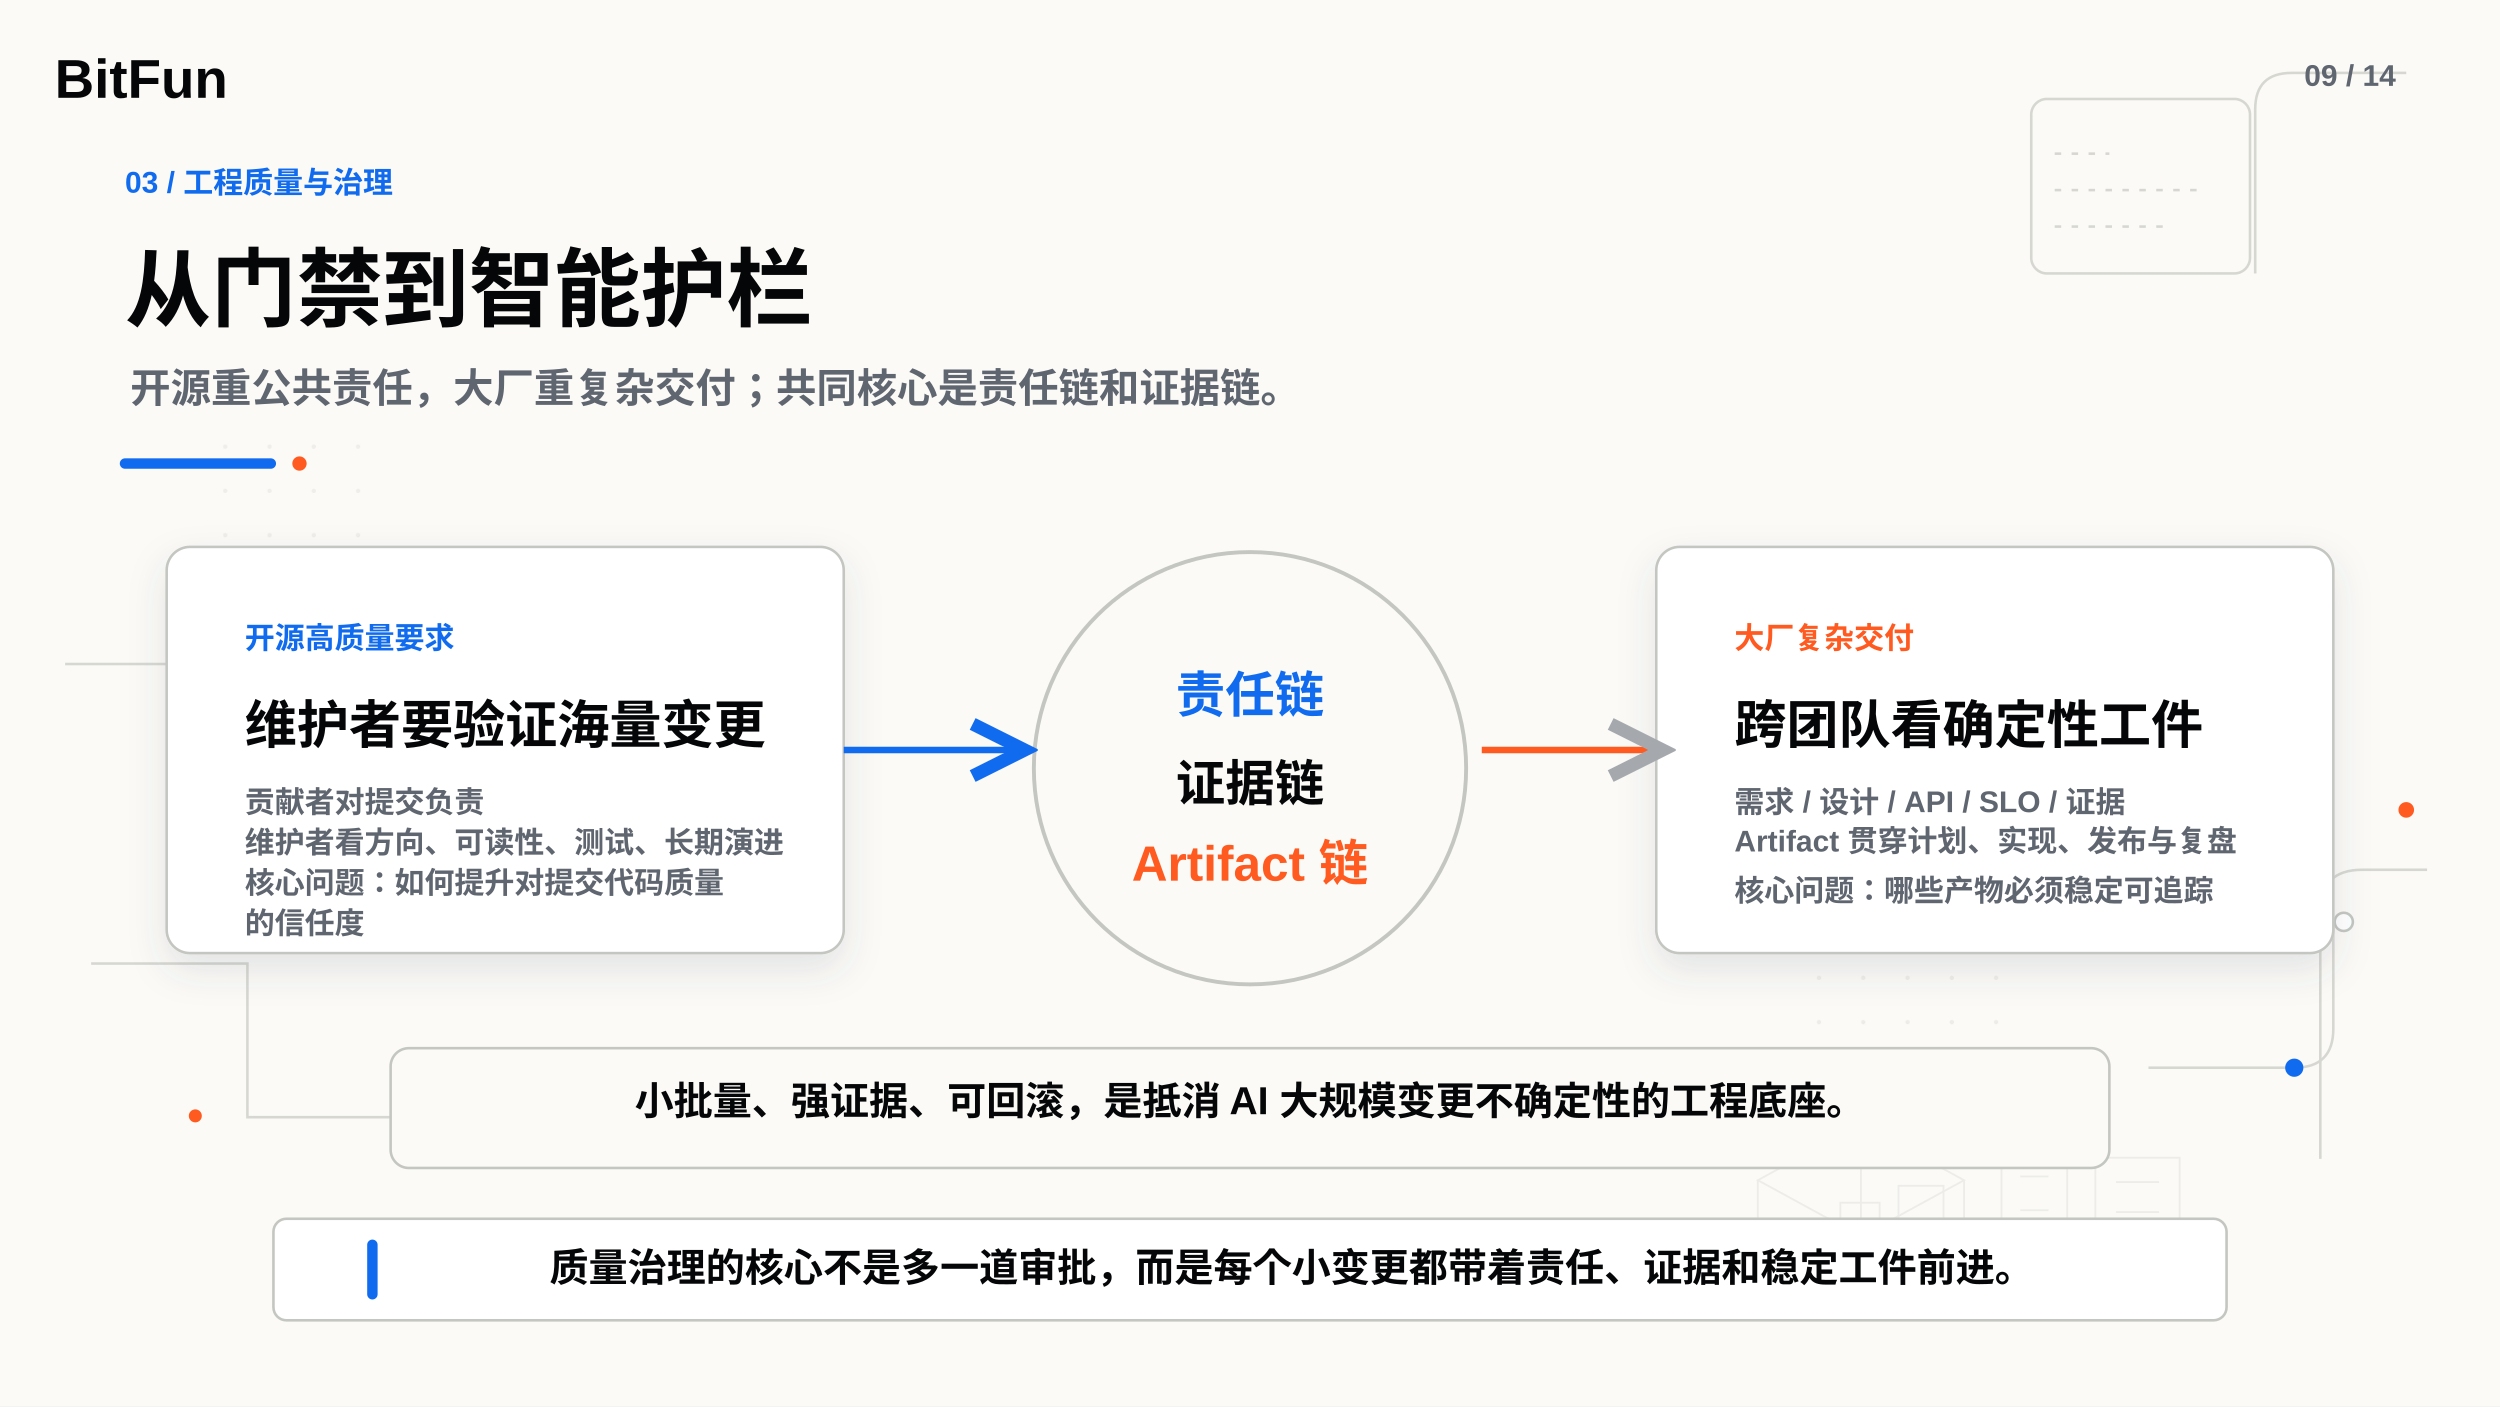
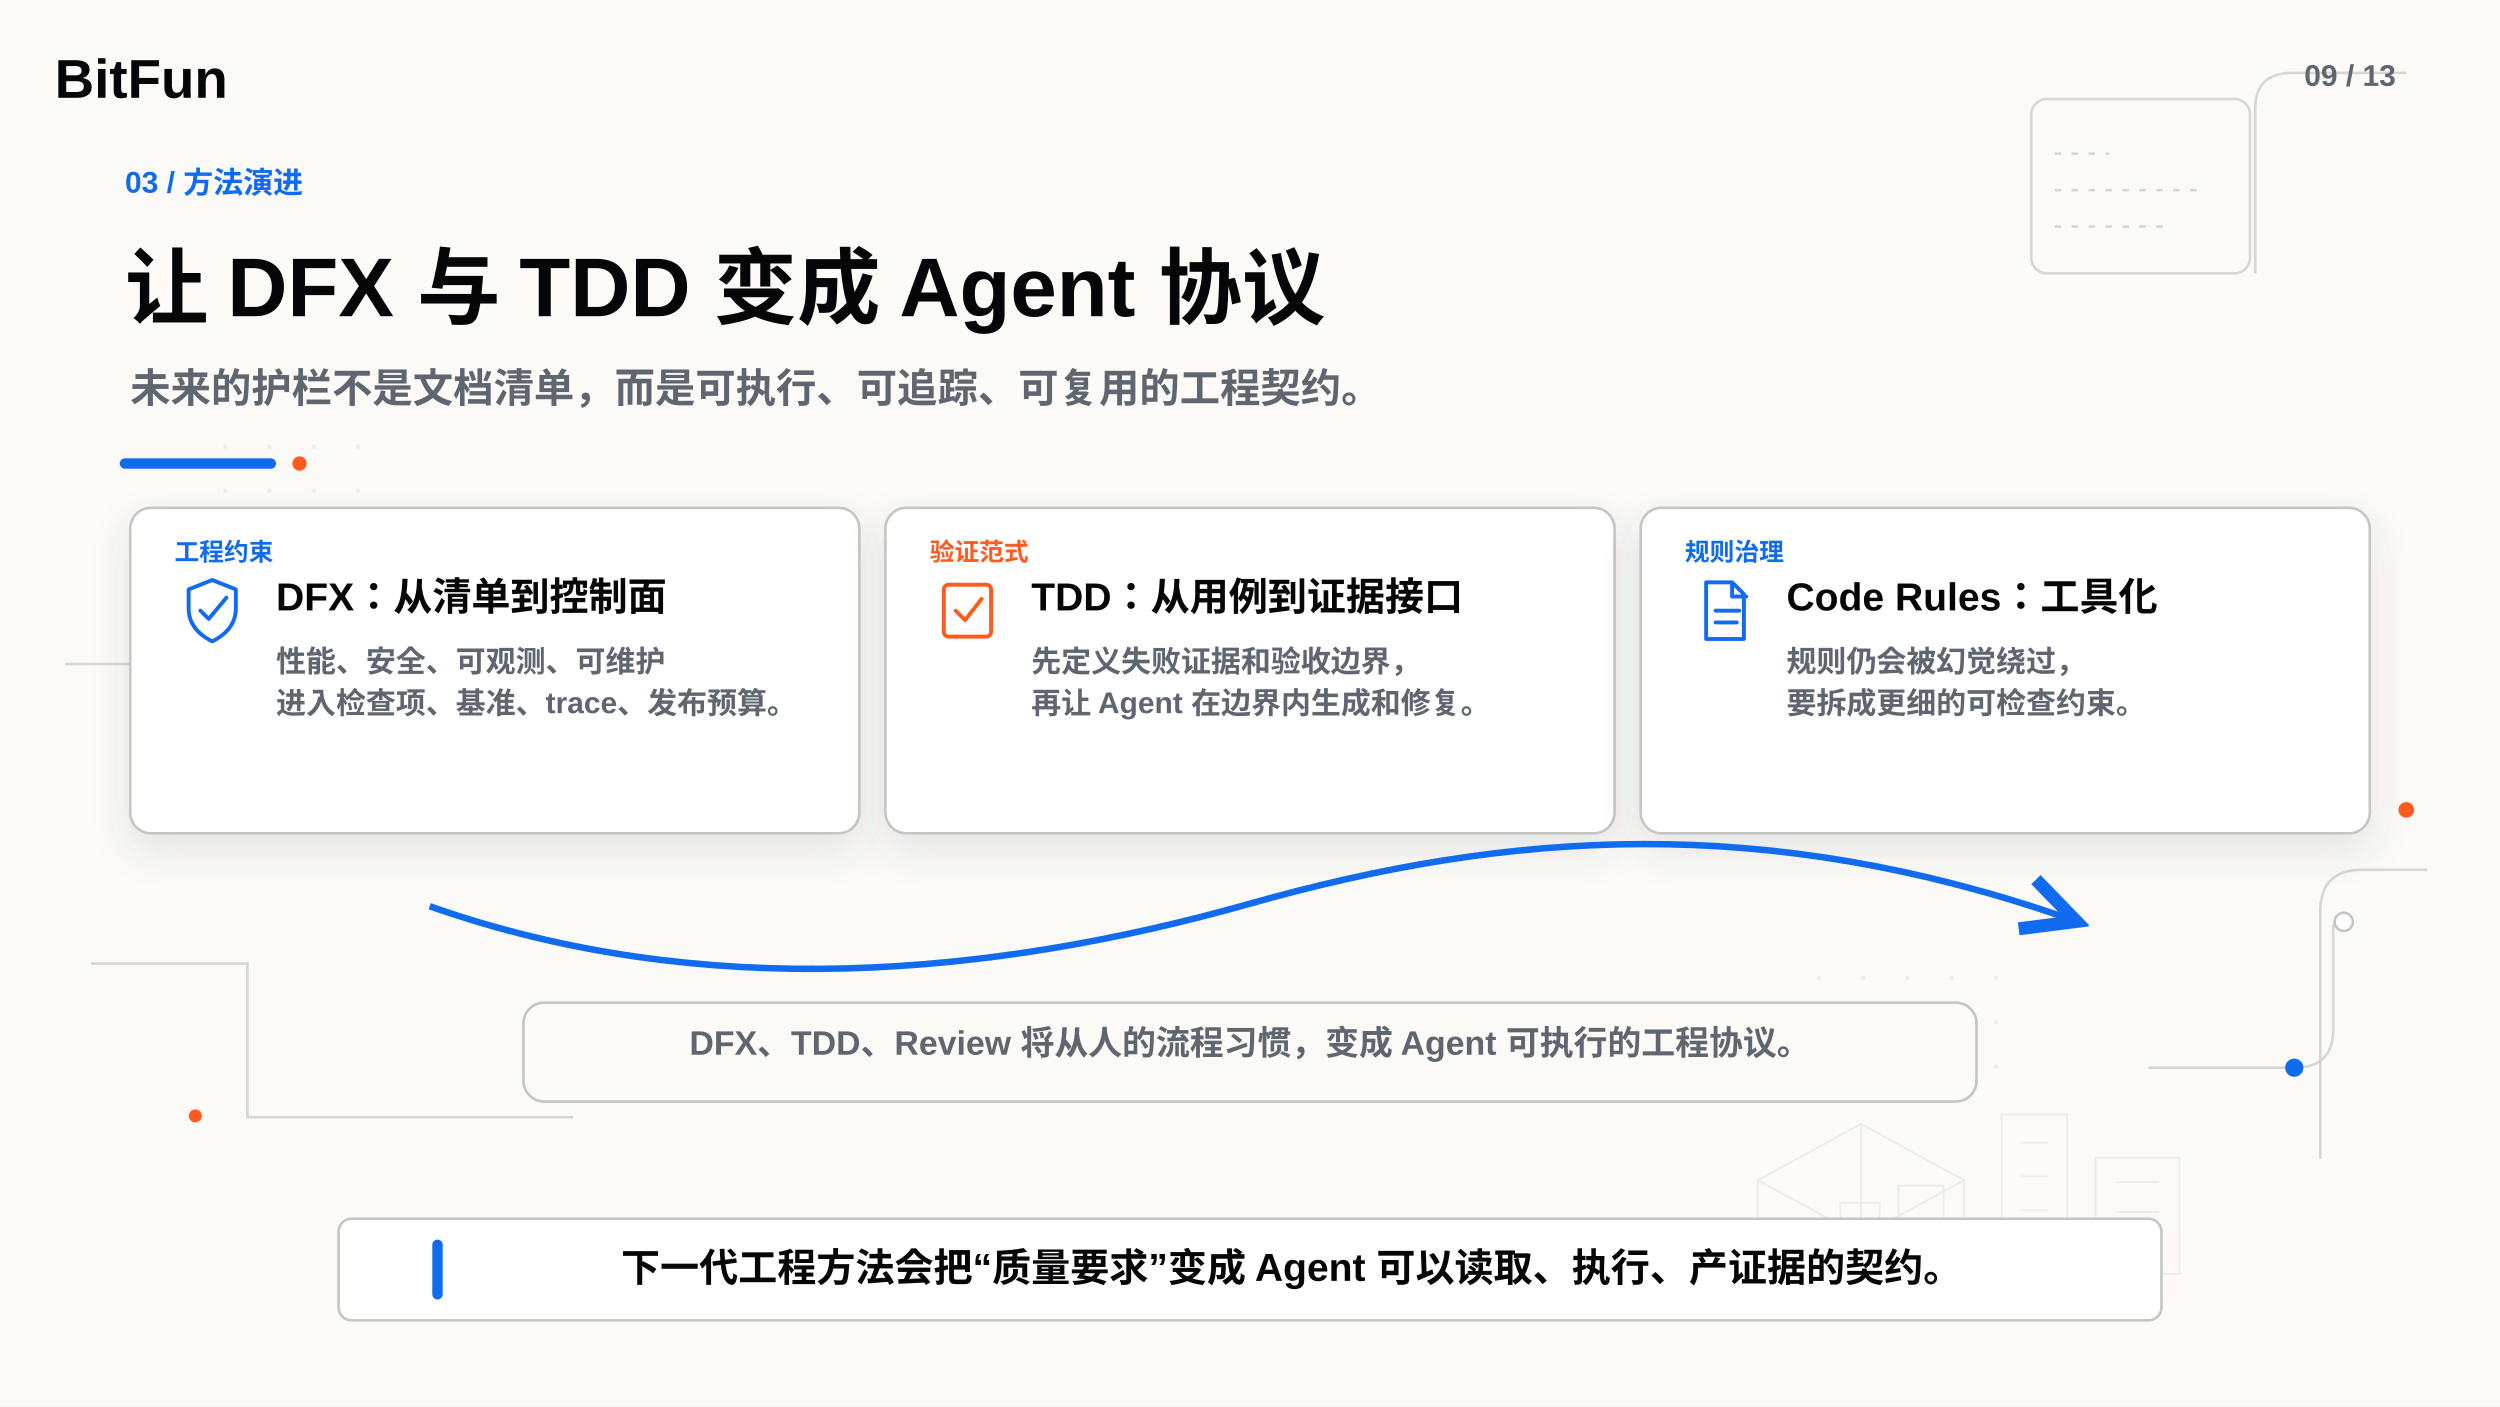
<svg xmlns="http://www.w3.org/2000/svg" width="1920" height="1080" viewBox="0 0 1920 1080">
  <defs>
    <pattern id="lightDots" width="34" height="34" patternUnits="userSpaceOnUse">
      <circle cx="3" cy="3" r="1.7" fill="#C4C6C1" opacity="0.55" />
    </pattern>
    <filter id="paperShadow" x="-18%" y="-18%" width="136%" height="150%">
      <feDropShadow dx="0" dy="12" stdDeviation="14" flood-color="#4B5563" flood-opacity="0.13" />
    </filter>
    <marker id="arrowBlue" markerWidth="12" markerHeight="12" refX="9" refY="6" orient="auto" markerUnits="strokeWidth">
      <path d="M2 2 L10 6 L2 10" fill="none" stroke="#106BEF" stroke-width="2" />
    </marker>
    <marker id="arrowGray" markerWidth="12" markerHeight="12" refX="9" refY="6" orient="auto" markerUnits="strokeWidth">
      <path d="M2 2 L10 6 L2 10" fill="none" stroke="#A5A9AE" stroke-width="2" />
    </marker>
  </defs>
  <rect width="1920" height="1080" fill="#FBFAF7" />
  <rect x="1560" y="76" width="168" height="134" rx="12" fill="none" stroke="#D7D7D2" stroke-width="2" />
  <path d="M1578 118 h42 m-42 28 h112 m-112 28 h88" stroke="#D7D7D2" stroke-width="2" stroke-dasharray="5 8" fill="none" />
  <path d="M1848 56 h-88 q-28 0 -28 28 v126" stroke="#D7D7D2" stroke-width="2" fill="none" />
  <path d="M1782 890 v-190 q0 -32 32 -32 h50" stroke="#D7D7D2" stroke-width="2" fill="none" />
  <path d="M1650 820 h112 q30 0 30 -30 v-80" stroke="#D7D7D2" stroke-width="2" fill="none" />
  <circle cx="1800" cy="708" r="7" fill="#FFFFFF" stroke="#C4C6C1" stroke-width="2" />
  <circle cx="1762" cy="820" r="7" fill="#106BEF" />
  <circle cx="1848" cy="622" r="6" fill="#FF5A1F" />
  <rect x="1378" y="720" width="180" height="120" fill="url(#lightDots)" opacity="0.48" />
  <rect x="152" y="318" width="128" height="96" fill="url(#lightDots)" opacity="0.42" />
  <path d="M70 740 h120 v118 h250" stroke="#D7D7D2" stroke-width="2" fill="none" />
  <path d="M50 510 h116 q26 0 26 26 v52" stroke="#D7D7D2" stroke-width="2" fill="none" />
  <circle cx="150" cy="857" r="5" fill="#FF5A1F" />
  <g opacity="0.26" transform="translate(1350 820) scale(0.72)">
    <path d="M0 120 L110 60 L220 120 L110 180 Z" fill="none" stroke="#C4C6C1" stroke-width="2" />
    <path d="M110 60 V180 M0 120 V220 M220 120 V220 M0 220 H320" stroke="#C4C6C1" stroke-width="2" fill="none" />
    <path d="M260 50 h70 v170 h-70 Z M280 80 h30 M280 116 h30 M280 152 h30" stroke="#C4C6C1" stroke-width="2" fill="none" />
    <path d="M360 96 h90 v124 h-90 Z M382 122 h46 M382 154 h46 M382 186 h46" stroke="#C4C6C1" stroke-width="2" fill="none" />
    <path d="M88 144 h42 v76 h-42 Z M150 126 h48 v94 h-48 Z" stroke="#C4C6C1" stroke-width="2" fill="none" />
  </g>
  <style>
      text { font-family: "Microsoft YaHei", "Noto Sans SC", "PingFang SC", "Segoe UI", Arial, sans-serif; dominant-baseline: hanging; }
      .brand5 { font-size: 42px; font-weight: 900; fill: #050608; }
      .num5 { font-family: "Arial", "Microsoft YaHei", sans-serif; font-weight: 900; fill: #050608; }
      .h15 { font-size: 68px; font-weight: 900; fill: #050608; letter-spacing: 0; }
      .h25 { font-size: 58px; font-weight: 900; fill: #050608; letter-spacing: 0; }
      .sub5 { font-size: 31px; font-weight: 560; fill: #5F6670; }
      .body5 { font-size: 30px; font-weight: 700; fill: #050608; }
      .muted5 { font-size: 24px; font-weight: 560; fill: #5F6670; }
      .label5 { font-size: 29px; font-weight: 900; fill: #050608; }
      .small5 { font-size: 23px; font-weight: 760; fill: #5F6670; }
      .micro5 { font-size: 19px; font-weight: 760; fill: #5F6670; }
    </style>
  <text x="42" y="46" class="brand5">BitFun</text>
-   <text x="1840" y="50" class="small5" text-anchor="end">09 / 14</text>
-   <text x="96" y="132" class="small5" style="fill:#106BEF;font-weight:900">03 / 工程质量与治理</text>
-   <text x="96" y="188" class="h15" style="font-size:66px">从门禁到智能护栏</text>
-   <text x="100" y="282" class="sub5">开源重公共责任，大厂重复杂交付；共同核心是责任链和证据链。</text>
+   <text x="1840" y="50" class="small5" text-anchor="end">09 / 13</text>
+   <text x="96" y="132" class="small5" style="fill:#106BEF;font-weight:900">03 / 方法演进</text>
+   <text x="96" y="188" class="h15" style="font-size:64px">让 DFX 与 TDD 变成 Agent 协议</text>
+   <text x="100" y="282" class="sub5">未来的护栏不是文档清单，而是可执行、可追踪、可复用的工程契约。</text>
  <path d="M96 356 h112" stroke="#106BEF" stroke-width="8" stroke-linecap="round" />
  <circle cx="230" cy="356" r="5.5" fill="#FF5A1F" />
-   <rect x="128" y="420" width="520" height="312" rx="18" fill="#FFFFFF" stroke="#C4C6C1" stroke-width="2" filter="url(#paperShadow)" />
-   <text x="188" y="478" class="small5" style="fill:#106BEF;font-weight:900">开源高质量要求</text>
-   <text x="188" y="536" class="num5" style="font-size:40px">维护者要验证海量变更</text>
-   <text x="188" y="604" class="small5" style="font-size:23px;fill:#5F6670;font-weight:650">贡献者对提交负责</text>
-   <text x="188" y="635" class="small5" style="font-size:23px;fill:#5F6670;font-weight:650">维护者看方向、可读性、测试、长期演进</text>
-   <text x="188" y="666" class="small5" style="font-size:23px;fill:#5F6670;font-weight:650">核心问题：如何提升对提交代码质量</text>
-   <text x="188" y="697" class="small5" style="font-size:23px;fill:#5F6670;font-weight:650">的信任度</text>
-   <rect x="1272" y="420" width="520" height="312" rx="18" fill="#FFFFFF" stroke="#C4C6C1" stroke-width="2" filter="url(#paperShadow)" />
-   <text x="1332" y="478" class="small5" style="fill:#FF5A1F;font-weight:900">大厂复杂交付</text>
-   <text x="1332" y="536" class="num5" style="font-size:40px">跨团队看确定性工件</text>
-   <text x="1332" y="604" class="small5" style="font-size:23px;fill:#5F6670;font-weight:650">需求 / 设计 / API / SLO / 证据</text>
-   <text x="1332" y="638" class="small5" style="font-size:23px;fill:#5F6670;font-weight:650">Artifact 贯穿计划、实现、发布与复盘</text>
-   <text x="1332" y="672" class="small5" style="font-size:23px;fill:#5F6670;font-weight:650">核心问题：哪些产物必须稳定可追踪</text>
-   <circle cx="960" cy="590" r="166" fill="#FBFAF7" stroke="#C4C6C1" stroke-width="3" />
-   <text x="960" y="514" class="num5" text-anchor="middle" style="font-size:38px;fill:#106BEF">责任链</text>
-   <text x="960" y="582" class="num5" text-anchor="middle" style="font-size:38px;fill:#050608">证据链</text>
-   <text x="960" y="650" class="num5" text-anchor="middle" style="font-size:38px;fill:#FF5A1F">Artifact 链</text>
-   <path d="M648 576 H782" stroke="#106BEF" stroke-width="5" fill="none" marker-end="url(#arrowBlue)" />
-   <path d="M1138 576 H1272" stroke="#FF5A1F" stroke-width="5" fill="none" marker-end="url(#arrowGray)" />
-   <rect x="300" y="805" width="1320" height="92" rx="14" fill="#FBFAF7" stroke="#C4C6C1" stroke-width="2" />
-   <text x="960" y="830" class="body5" text-anchor="middle" style="font-size:30px">小批量、强证据、可回滚，是抵消 AI 大规模变更不确定性的工程底座。</text>
-   <rect x="210" y="936" width="1500" height="78" rx="10" fill="#FFFFFF" stroke="#C4C6C1" stroke-width="2" />
-   <path d="M286 956 v38" stroke="#106BEF" stroke-width="8" stroke-linecap="round" />
-   <text x="992" y="958" class="body5" text-anchor="middle" style="font-size:30px">质量治理的核心不是多一道审批，而是每个小变更都带着责任、证据和稳定工件前进。</text>
+   <rect x="100" y="390" width="560" height="250" rx="16" fill="#FFFFFF" stroke="#C4C6C1" stroke-width="2" filter="url(#paperShadow)" />
+   <text x="134" y="414" class="micro5" style="fill:#106BEF;font-size:19px;font-weight:900">工程约束</text>
+   <g transform="translate(134 440) scale(0.90625)">
+     <path d="M32 6 L52 14 V30 q0 18 -20 28 Q12 48 12 30 V14 Z M22 32 l7 7 l15 -18" stroke="#106BEF" stroke-width="3.31" stroke-linecap="round" stroke-linejoin="round" fill="none" />
+   </g>
+   <text x="212" y="448" class="label5" style="font-size:30px">DFX：从清单到控制面</text>
+   <text x="212" y="496" class="small5" style="font-size:23px;fill:#5F6670;font-weight:640">性能、安全、可观测、可维护</text>
+   <text x="212" y="528" class="small5" style="font-size:23px;fill:#5F6670;font-weight:640">进入检查项、基准、trace、发布预算。</text>
+   <rect x="680" y="390" width="560" height="250" rx="16" fill="#FFFFFF" stroke="#C4C6C1" stroke-width="2" filter="url(#paperShadow)" />
+   <text x="714" y="414" class="micro5" style="fill:#FF5A1F;font-size:19px;font-weight:900">验证范式</text>
+   <g transform="translate(714 440) scale(0.90625)">
+     <rect x="12" y="10" width="40" height="44" rx="4" stroke="#FF5A1F" stroke-width="3.31" stroke-linecap="round" stroke-linejoin="round" fill="none" />
+     <path d="M22 32 l8 8 l14 -18" stroke="#FF5A1F" stroke-width="3.31" stroke-linecap="round" stroke-linejoin="round" fill="none" />
+   </g>
+   <text x="792" y="448" class="label5" style="font-size:30px">TDD：从用例到证据接口</text>
+   <text x="792" y="496" class="small5" style="font-size:23px;fill:#5F6670;font-weight:640">先定义失败证据和验收边界，</text>
+   <text x="792" y="528" class="small5" style="font-size:23px;fill:#5F6670;font-weight:640">再让 Agent 在边界内生成和修复。</text>
+   <rect x="1260" y="390" width="560" height="250" rx="16" fill="#FFFFFF" stroke="#C4C6C1" stroke-width="2" filter="url(#paperShadow)" />
+   <text x="1294" y="414" class="micro5" style="fill:#106BEF;font-size:19px;font-weight:900">规则治理</text>
+   <g transform="translate(1294 440) scale(0.90625)">
+     <path d="M18 8 h22 l10 10 v38 H18 Z M40 8 v12 h12 M26 32 h20 M26 42 h18" stroke="#106BEF" stroke-width="3.31" stroke-linecap="round" stroke-linejoin="round" fill="none" />
+   </g>
+   <text x="1372" y="448" class="label5" style="font-size:30px">Code Rules：工具化</text>
+   <text x="1372" y="496" class="small5" style="font-size:23px;fill:#5F6670;font-weight:640">规则仍会被幻觉绕过，</text>
+   <text x="1372" y="528" class="small5" style="font-size:23px;fill:#5F6670;font-weight:640">要拆成更细的可检查约束。</text>
+   <path d="M330 696 C540 770 762 750 960 694 S1356 624 1590 706" stroke="#106BEF" stroke-width="5" fill="none" marker-end="url(#arrowBlue)" />
+   <rect x="402" y="770" width="1116" height="76" rx="16" fill="#FBFAF7" stroke="#C4C6C1" stroke-width="2" />
+   <text x="960" y="792" class="small5" text-anchor="middle" style="font-size:26px;font-weight:900">DFX、TDD、Review 将从人的流程习惯，变成 Agent 可执行的工程协议。</text>
+   <rect x="260" y="936" width="1400" height="78" rx="10" fill="#FFFFFF" stroke="#C4C6C1" stroke-width="2" />
+   <path d="M336 956 v38" stroke="#106BEF" stroke-width="8" stroke-linecap="round" />
+   <text x="992" y="958" class="body5" text-anchor="middle" style="font-size:30px">下一代工程方法会把“质量要求”变成 Agent 可以读取、执行、产证据的契约。</text>
</svg>
